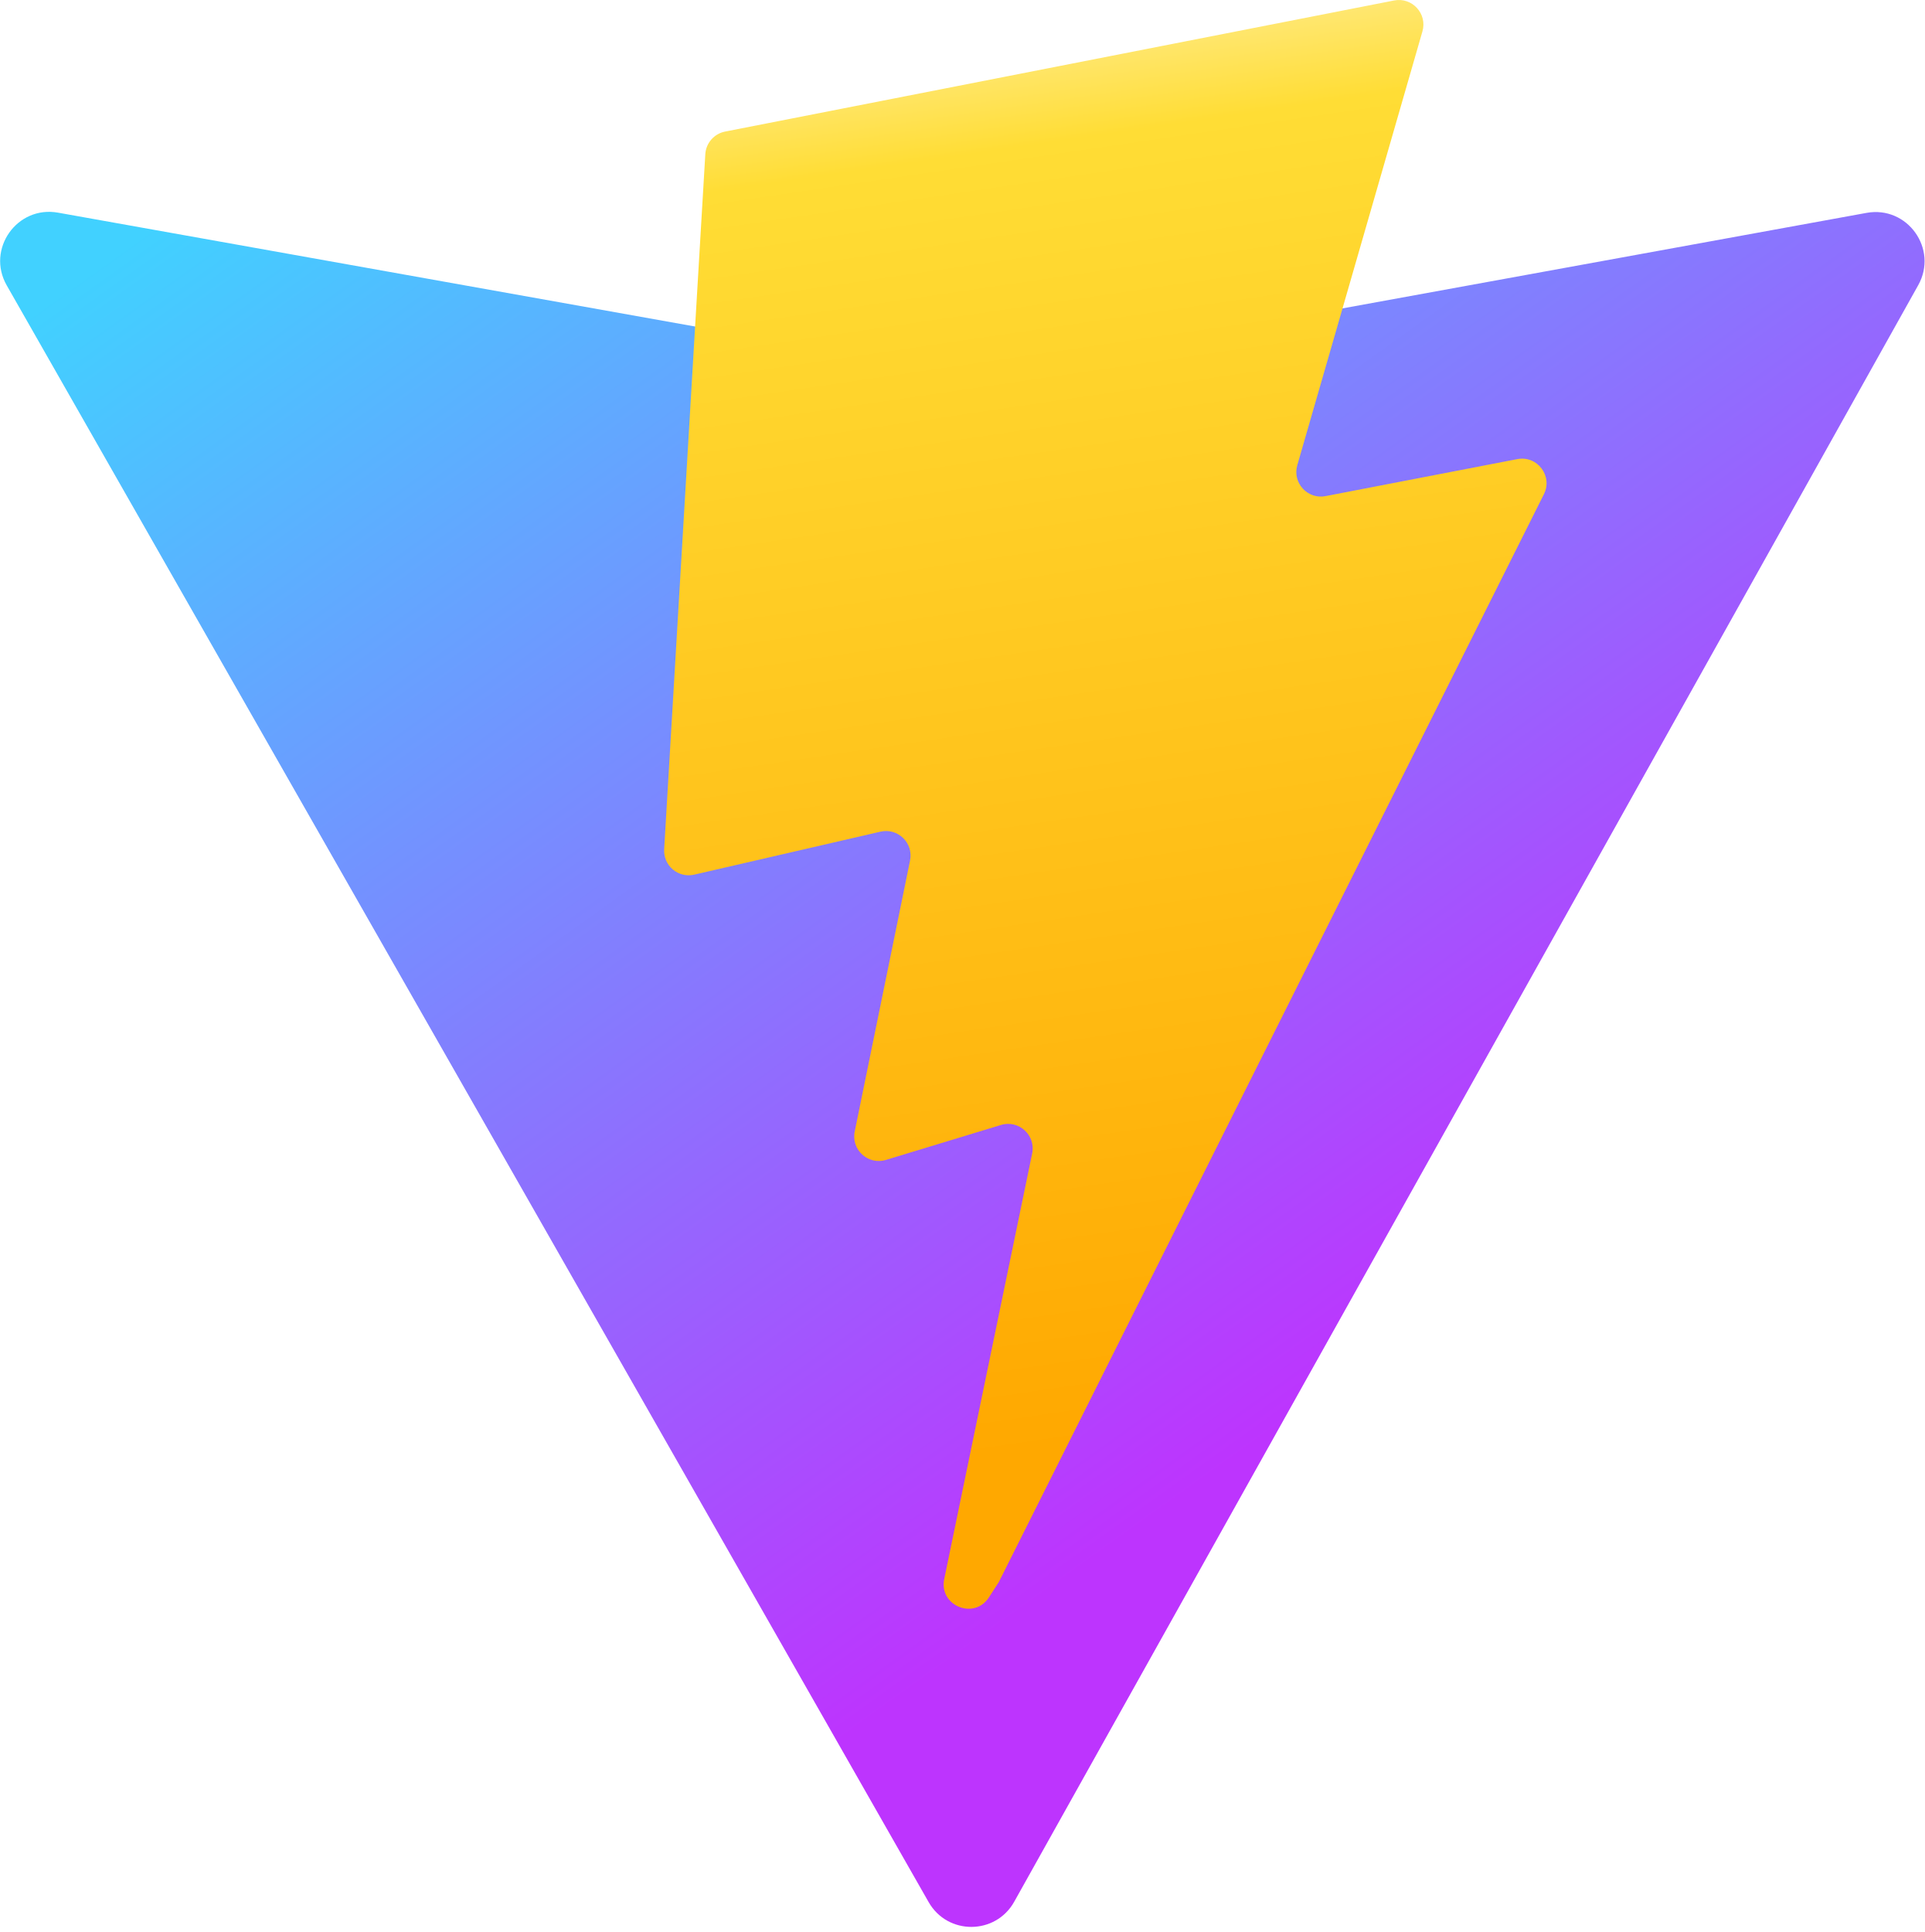
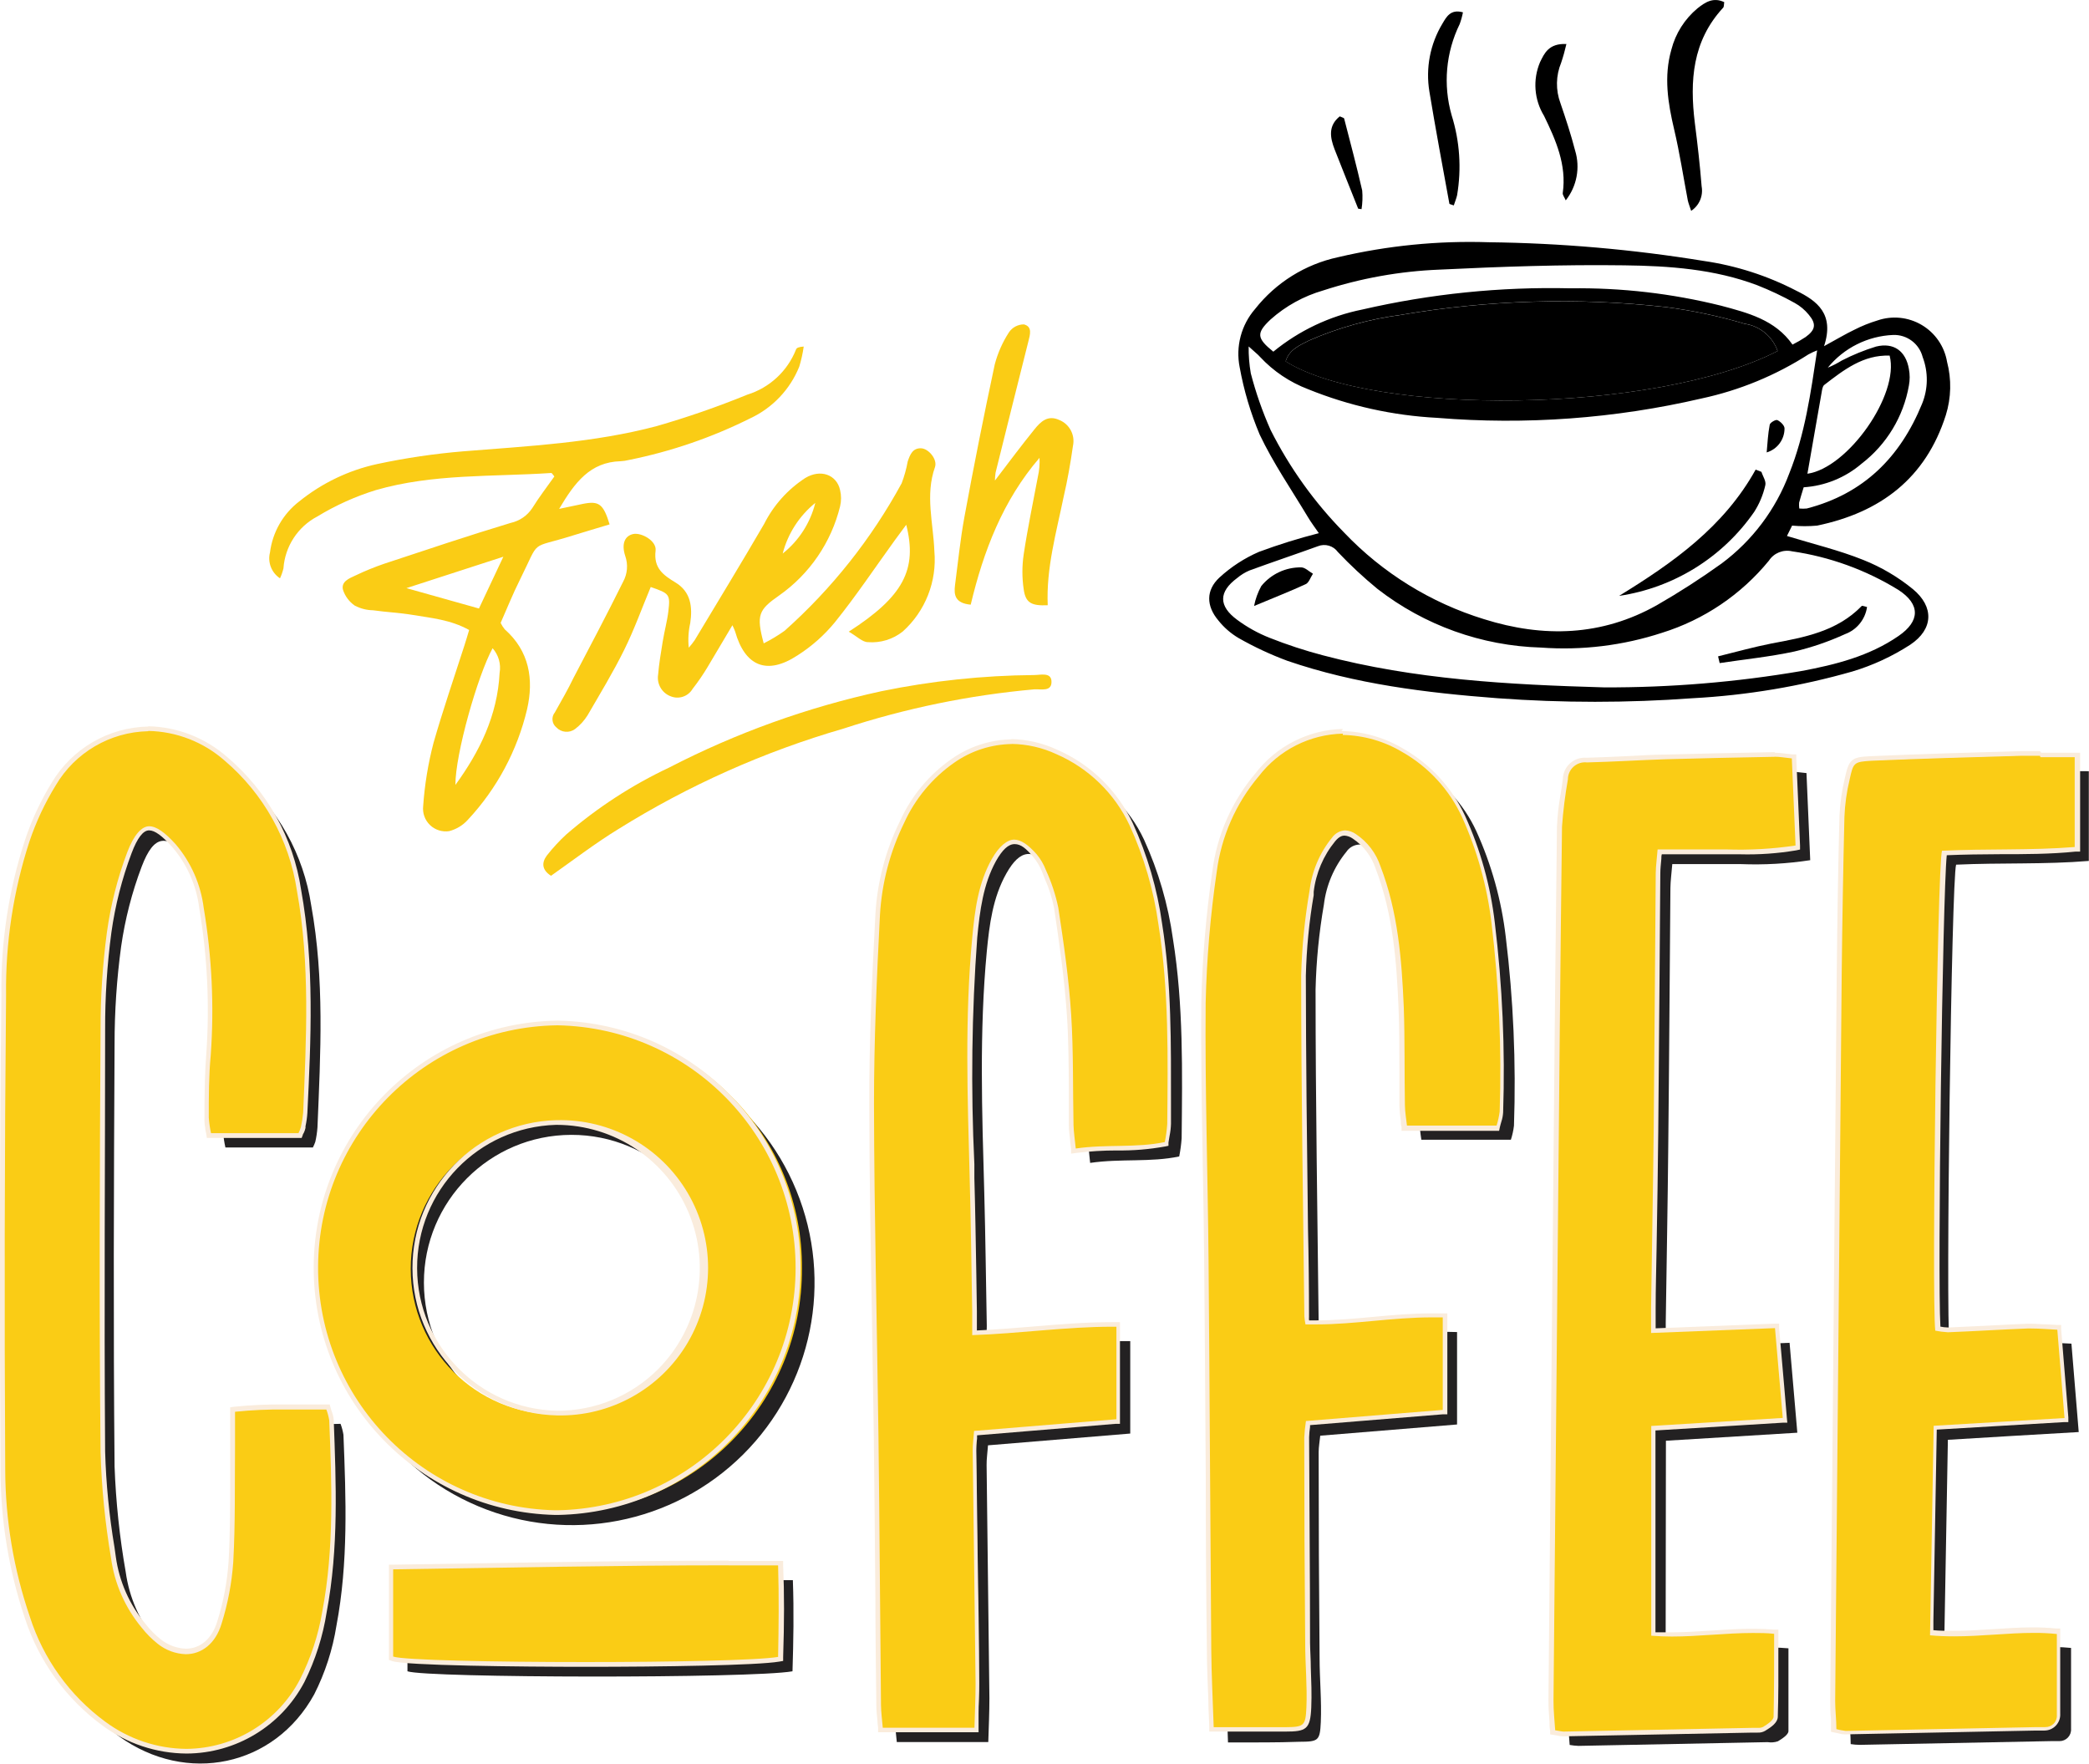
- <svg xmlns="http://www.w3.org/2000/svg" aria-hidden="true" role="img" class="iconify iconify--logos" width="31.88" height="32" preserveAspectRatio="xMidYMid meet" viewBox="0 0 256 257">
+ <svg xmlns="http://www.w3.org/2000/svg" id="OBJECTS" viewBox="0 0 223.53 188.67">
  <defs>
-     <linearGradient id="IconifyId1813088fe1fbc01fb466" x1="-.828%" x2="57.636%" y1="7.652%" y2="78.411%">
-       <stop offset="0%" stop-color="#41D1FF" />
-       <stop offset="100%" stop-color="#BD34FE" />
-     </linearGradient>
-     <linearGradient id="IconifyId1813088fe1fbc01fb467" x1="43.376%" x2="50.316%" y1="2.242%" y2="89.03%">
-       <stop offset="0%" stop-color="#FFEA83" />
-       <stop offset="8.333%" stop-color="#FFDD35" />
-       <stop offset="100%" stop-color="#FFA800" />
-     </linearGradient>
+     <style>.cls-1{fill:#232122;}.cls-1,.cls-2,.cls-4{fill-rule:evenodd;}.cls-2{fill:#facc15;}.cls-3{fill:#faecdc;}</style>
  </defs>
-   <path fill="url(#IconifyId1813088fe1fbc01fb466)" d="M255.153 37.938L134.897 252.976c-2.483 4.44-8.862 4.466-11.382.048L.875 37.958c-2.746-4.814 1.371-10.646 6.827-9.67l120.385 21.517a6.537 6.537 0 0 0 2.322-.004l117.867-21.483c5.438-.991 9.574 4.796 6.877 9.62Z" />
-   <path fill="url(#IconifyId1813088fe1fbc01fb467)" d="M185.432.063L96.44 17.501a3.268 3.268 0 0 0-2.634 3.014l-5.474 92.456a3.268 3.268 0 0 0 3.997 3.378l24.777-5.718c2.318-.535 4.413 1.507 3.936 3.838l-7.361 36.047c-.495 2.426 1.782 4.5 4.151 3.78l15.304-4.649c2.372-.72 4.652 1.36 4.15 3.788l-11.698 56.621c-.732 3.542 3.979 5.473 5.943 2.437l1.313-2.028l72.516-144.72c1.215-2.423-.88-5.186-3.54-4.672l-25.505 4.922c-2.396.462-4.435-1.77-3.759-4.114l16.646-57.705c.677-2.35-1.37-4.583-3.769-4.113Z" />
+   <path class="cls-1" d="M41.52,148.07H32.16a12,12,0,0,1-.25-1.66c0-2.23,0-4.46.21-6.68A65.91,65.91,0,0,0,31.37,124a12.87,12.87,0,0,0-3-6.81c-2.47-2.74-3.84-2.66-5.17.83A40.33,40.33,0,0,0,21,126.58,77.3,77.3,0,0,0,20.3,137c-.08,15.07-.14,30.14,0,45.21a82.55,82.55,0,0,0,1.19,11.27,14.78,14.78,0,0,0,3.28,7.45,10.43,10.43,0,0,0,1.72,1.73c2.78,2.07,5.82,1.17,6.82-2.17A28.64,28.64,0,0,0,34.52,194c.23-4.14.14-8.3.19-12.45,0-1.11,0-2.22,0-3.63,3.27-.39,6.49-.16,9.77-.28a6.23,6.23,0,0,1,.31,1.17c.27,6.83.53,13.67-.75,20.43a24.84,24.84,0,0,1-2.38,7.35c-4.26,7.75-13.68,9.69-20.88,4.49a22.56,22.56,0,0,1-8.06-11.21,49,49,0,0,1-2.58-15.76q-.17-25.38.09-50.77a51.08,51.08,0,0,1,2.5-16.45,28.71,28.71,0,0,1,2.81-6c4.25-6.63,12-7.69,18.07-2.63a22.65,22.65,0,0,1,7.73,13.9c1.43,7.89,1,15.82.67,23.76a10,10,0,0,1-.23,1.54A4.46,4.46,0,0,1,41.52,148.07Z" transform="translate(-8.04 -25.29)" />
+   <path class="cls-1" d="M139.44,211.73c-.09-3-.23-5.63-.25-8.28-.11-13.88-.17-27.76-.29-41.63-.09-9.2-.39-18.4-.31-27.59a114.44,114.44,0,0,1,1.17-13.95A19.86,19.86,0,0,1,144.27,110c4.15-4.92,9.81-5.9,15.38-2.71a15.46,15.46,0,0,1,6.36,6.93,38.11,38.11,0,0,1,3.15,11.31,130,130,0,0,1,.88,20.21,7.83,7.83,0,0,1-.33,1.5h-9.58a21.73,21.73,0,0,1-.23-2.19c-.05-3.49,0-7-.12-10.46-.21-5.12-.61-10.22-2.48-15.07a6.73,6.73,0,0,0-2.65-3.47,1.73,1.73,0,0,0-2.54.38,11,11,0,0,0-2.41,5.66,61.5,61.5,0,0,0-.89,9.07c0,12.16.21,24.33.34,36.5a8.34,8.34,0,0,0,.12.86c4.82.2,9.63-.88,14.68-.7v9.89l-14.64,1.2c-.06.63-.17,1.2-.17,1.77q0,11,.1,22c0,2.29.23,4.59.13,6.88-.09,2-.27,2.09-2.28,2.1C144.64,211.75,142.2,211.73,139.44,211.73Z" transform="translate(-8.04 -25.29)" />
+   <path class="cls-1" d="M113.6,169.69c5.25-.18,10.23-.95,15.38-.9v9.89l-15.22,1.26c-.06.83-.16,1.48-.15,2.12.09,8.32.21,16.62.3,24.94,0,1.53-.07,3.06-.12,4.69H104c-.07-.83-.19-1.62-.19-2.41-.1-9.57-.16-19.14-.28-28.72-.15-11.87-.45-23.74-.48-35.61,0-6.75.29-13.5.65-20.24a25.58,25.58,0,0,1,2.59-9.84,15.9,15.9,0,0,1,5.34-6.43,10.74,10.74,0,0,1,11-.91,15.46,15.46,0,0,1,7.82,7.59,38.36,38.36,0,0,1,3.1,10.64c1.13,7.07,1,14.2.93,21.33a15.89,15.89,0,0,1-.26,1.94c-3.08.65-6.2.21-9.53.69-.09-1-.21-1.75-.23-2.52-.09-3.94,0-7.88-.25-11.8s-.81-7.66-1.38-11.46a20.16,20.16,0,0,0-1.32-4,6.06,6.06,0,0,0-1-1.71c-1.91-2.24-3.32-2.08-4.78.51s-1.82,5.47-2.1,8.36c-.81,8.59-.51,17.19-.27,25.8.13,4.75.18,9.5.27,14.25C113.61,167.94,113.6,168.74,113.6,169.69Z" transform="translate(-8.04 -25.29)" />
+   <path class="cls-1" d="M186.27,201.86c4.41.36,8.75-.58,13.14-.2,0,3.11,0,6,0,8.86,0,.38-.68.82-1.13,1.09a2.28,2.28,0,0,1-1.09.09q-10.12.21-20.25.4A7.13,7.13,0,0,1,176,212c-.06-1-.19-2.1-.19-3.18q.22-25.15.48-50.31c.13-14.39.25-28.79.44-43.18a48.52,48.52,0,0,1,.62-5.06,1.83,1.83,0,0,1,2.05-1.82c2.82-.08,5.64-.26,8.45-.34q5.79-.16,11.58-.27c.57,0,1.15.1,1.91.17.13,3.11.26,6.11.4,9.32a39,39,0,0,1-7.4.42c-2.37,0-4.74,0-7.36,0-.08,1-.19,1.77-.2,2.55-.08,9.2-.13,18.4-.23,27.61-.06,6.3-.18,12.61-.27,18.92,0,.79,0,1.59,0,2.67l13.25-.53c.29,3.3.55,6.3.83,9.62l-14.06.86Z" transform="translate(-8.04 -25.29)" />
+   <path class="cls-1" d="M206.07,211.91c0-1-.13-2-.12-2.95q.35-39,.7-77.93.07-8.34.29-16.69a21.11,21.11,0,0,1,.55-4c.4-1.81.45-1.9,2.36-2,5.34-.23,10.68-.38,16-.53,1.83-.06,3.66,0,5.7,0v9.6c-4.67.39-9.47.18-14.2.4-.49,1.65-1.12,47.83-.71,51.36a9.06,9.06,0,0,0,1.41.17c2.82-.12,5.63-.3,8.45-.4,1,0,2,.07,3.19.12.27,3.21.51,6.21.78,9.46-4.75.27-9.23.54-14,.83-.14,7.48-.27,14.91-.4,22.41,4.72.45,9.13-.58,13.58-.14,0,3.06,0,5.86,0,8.66a1.23,1.23,0,0,1-1.24,1.31l-.89,0-20.47.4A6.78,6.78,0,0,1,206.07,211.91Z" transform="translate(-8.04 -25.29)" />
+   <path class="cls-1" d="M69.3,136.58a25.95,25.95,0,1,1-26,25.79A26,26,0,0,1,69.3,136.58ZM85,162.47A15.8,15.8,0,1,0,69.2,178.32,15.75,15.75,0,0,0,85,162.47Z" transform="translate(-8.04 -25.29)" />
+   <path class="cls-1" d="M92.84,204.12c-4.43.78-39.13.72-41.2,0v-9.34c13.76-.19,27.35-.51,41.24-.41C93,197.74,92.94,200.88,92.84,204.12Z" transform="translate(-8.04 -25.29)" />
+   <path class="cls-2" d="M28,212.67a15.11,15.11,0,0,1-8.85-2.95A22.85,22.85,0,0,1,11,198.38a49.28,49.28,0,0,1-2.6-15.83c-.1-16.33-.07-33.42.09-50.78A50.39,50.39,0,0,1,11,115.25a28.84,28.84,0,0,1,2.83-6.08,12.07,12.07,0,0,1,10.12-5.92,13,13,0,0,1,8.33,3.23,22.83,22.83,0,0,1,7.81,14c1.44,7.95,1.05,16,.67,23.82a9.13,9.13,0,0,1-.2,1.39l0,.18a2.15,2.15,0,0,1-.18.48l-.16.39H30.41l0-.21c0-.24-.08-.44-.12-.64a5.28,5.28,0,0,1-.13-1.07l0-1.31c0-1.77.05-3.59.19-5.38a66.15,66.15,0,0,0-.75-15.69,12.54,12.54,0,0,0-3-6.69c-1.14-1.26-2-1.85-2.65-1.85s-1.43.83-2.11,2.6a40.09,40.09,0,0,0-2.17,8.53,77.08,77.08,0,0,0-.67,10.4c-.08,13.63-.15,29.48,0,45.2a74.92,74.92,0,0,0,1,10.26l.15,1a14.51,14.51,0,0,0,3.22,7.32,10.32,10.32,0,0,0,1.68,1.69A4.87,4.87,0,0,0,27.92,202c1.67,0,3-1.16,3.59-3.1a27.47,27.47,0,0,0,1.22-6.47c.17-3,.17-6,.17-8.9,0-1.18,0-2.36,0-3.54,0-.75,0-1.49,0-2.33v-1.52l.22,0a47.08,47.08,0,0,1,5.42-.24h1.8c.86,0,1.71,0,2.57,0h.2l0,.19c0,.16.09.31.14.44a2.92,2.92,0,0,1,.18.78c.27,6.74.54,13.7-.75,20.49a25.64,25.64,0,0,1-2.41,7.43A14.06,14.06,0,0,1,28,212.67Z" transform="translate(-8.04 -25.29)" />
+   <path class="cls-3" d="M23.91,103.5a12.71,12.71,0,0,1,8.17,3.18,22.67,22.67,0,0,1,7.73,13.9c1.43,7.88,1,15.82.67,23.76a12,12,0,0,1-.24,1.54,3.87,3.87,0,0,1-.26.66H30.62a11.91,11.91,0,0,1-.24-1.67c0-2.22,0-4.46.21-6.68a66.35,66.35,0,0,0-.75-15.74,13,13,0,0,0-3-6.82c-1.15-1.27-2.06-1.93-2.84-1.93s-1.63.89-2.34,2.77a39.58,39.58,0,0,0-2.18,8.58,77.3,77.3,0,0,0-.68,10.43c-.09,15.06-.15,30.13,0,45.2A82.36,82.36,0,0,0,19.92,192a14.78,14.78,0,0,0,3.28,7.45,10.43,10.43,0,0,0,1.72,1.73,5.08,5.08,0,0,0,3,1.11c1.71,0,3.19-1.14,3.83-3.27A28.7,28.7,0,0,0,33,192.43c.23-4.14.15-8.3.19-12.45,0-1.11,0-2.21,0-3.63a46.49,46.49,0,0,1,5.39-.24h1.81c.86,0,1.71,0,2.57,0a6,6,0,0,1,.31,1.16c.27,6.83.54,13.68-.74,20.43A25.19,25.19,0,0,1,40.13,205,13.82,13.82,0,0,1,28,212.42a14.78,14.78,0,0,1-8.7-2.91,22.39,22.39,0,0,1-8.06-11.21A48.92,48.92,0,0,1,8.6,182.55q-.15-25.4.09-50.78a51.07,51.07,0,0,1,2.5-16.44,29.31,29.31,0,0,1,2.81-6,11.76,11.76,0,0,1,9.91-5.8m0-.5h0a12.3,12.3,0,0,0-10.33,6,29.55,29.55,0,0,0-2.86,6.13,51,51,0,0,0-2.53,16.61C8,149.13,8,166.22,8.1,182.55a49.73,49.73,0,0,0,2.61,15.91A23.08,23.08,0,0,0,19,209.92a15.29,15.29,0,0,0,9,3,14.3,14.3,0,0,0,12.61-7.65A25.7,25.7,0,0,0,43,197.76c1.29-6.81,1-13.79.75-20.54a3.25,3.25,0,0,0-.19-.85,3.62,3.62,0,0,1-.14-.43l-.1-.37h-.4c-.9,0-1.79,0-2.55,0H38.56a47.59,47.59,0,0,0-5.45.24l-.44.06v1.74c0,.84,0,1.58,0,2.33,0,1.17,0,2.35,0,3.53,0,2.92,0,5.94-.17,8.9a27.48,27.48,0,0,1-1.21,6.41c-.55,1.83-1.8,2.92-3.35,2.92a4.61,4.61,0,0,1-2.7-1,9.45,9.45,0,0,1-1.63-1.65,14.23,14.23,0,0,1-3.18-7.2l-.14-1a74.8,74.8,0,0,1-1-10.23c-.12-15.71,0-31.57,0-45.2a76.34,76.34,0,0,1,.67-10.36,39.63,39.63,0,0,1,2.16-8.48c.62-1.64,1.24-2.44,1.87-2.44s1.39.58,2.47,1.77a12.31,12.31,0,0,1,2.9,6.56,65.65,65.65,0,0,1,.75,15.63c-.14,1.8-.17,3.63-.19,5.4l0,1.3A5.13,5.13,0,0,0,30,146c0,.19.07.39.11.62l.06.43H40.32l.12-.32c0-.07.07-.15.1-.21a2.3,2.3,0,0,0,.19-.54l0-.18a9.47,9.47,0,0,0,.2-1.43c.38-7.81.77-15.9-.67-23.87a23.07,23.07,0,0,0-7.9-14.2A13.23,13.23,0,0,0,23.91,103Z" transform="translate(-8.04 -25.29)" />
+   <path class="cls-2" d="M137.67,210.44v-.24c0-1-.07-1.91-.1-2.82-.07-1.89-.14-3.68-.16-5.47q-.08-9.28-.12-18.58-.08-11.52-.17-23c0-3.38-.09-6.76-.15-10.14-.1-5.72-.21-11.64-.16-17.46a115.14,115.14,0,0,1,1.18-14,19.9,19.9,0,0,1,4.57-10.39,11.9,11.9,0,0,1,9.16-4.64,13.1,13.1,0,0,1,6.52,1.87,15.6,15.6,0,0,1,6.47,7A38.19,38.19,0,0,1,167.88,124a133.34,133.34,0,0,1,.88,20.25,3.93,3.93,0,0,1-.18,1c-.05.18-.11.37-.16.59l0,.2h-10l0-.22c0-.2,0-.4-.07-.61a13.54,13.54,0,0,1-.15-1.61c0-1.3,0-2.59,0-3.89,0-2.15,0-4.38-.09-6.57-.21-4.87-.56-10-2.47-15a6.49,6.49,0,0,0-2.55-3.35,2,2,0,0,0-1-.35,1.62,1.62,0,0,0-1.2.68,10.81,10.81,0,0,0-2.36,5.54l0,.38a59.62,59.62,0,0,0-.84,8.65c0,9,.12,18.16.23,27q.06,4.74.11,9.48a2.9,2.9,0,0,0,.06.43c0,.05,0,.12,0,.19l1,0c2,0,4-.19,6-.37s4.14-.38,6.27-.38l1.19,0h.24v10.37L148,177.62c0,.14,0,.28-.05.41a9.1,9.1,0,0,0-.1,1.13c0,7.35.05,14.69.1,22,0,.88,0,1.76.08,2.64.06,1.39.11,2.84.05,4.25-.1,2.18-.41,2.33-2.53,2.35h-7.88Z" transform="translate(-8.04 -25.29)" />
+   <path class="cls-3" d="M151.71,103.93a12.88,12.88,0,0,1,6.4,1.84,15.45,15.45,0,0,1,6.37,6.94,38.65,38.65,0,0,1,3.15,11.3,132.6,132.6,0,0,1,.88,20.22,9.1,9.1,0,0,1-.33,1.5h-9.59c-.07-.65-.21-1.42-.22-2.2-.06-3.48,0-7-.12-10.46-.22-5.11-.62-10.22-2.49-15.07a6.67,6.67,0,0,0-2.65-3.47,2.16,2.16,0,0,0-1.14-.39,1.83,1.83,0,0,0-1.39.77,11,11,0,0,0-2.41,5.67,62.91,62.91,0,0,0-.9,9.06c0,12.17.21,24.34.34,36.5a7.66,7.66,0,0,0,.12.86c.42,0,.83,0,1.25,0,4,0,8.07-.75,12.26-.75l1.18,0v9.9l-14.64,1.19a17.13,17.13,0,0,0-.18,1.77q0,11,.1,22c0,2.3.23,4.6.13,6.88-.09,2-.27,2.09-2.28,2.11h-7.64c-.1-3-.24-5.63-.26-8.28-.11-13.87-.17-27.75-.29-41.63-.08-9.19-.39-18.39-.31-27.59a114.79,114.79,0,0,1,1.18-14,19.77,19.77,0,0,1,4.51-10.26,11.66,11.66,0,0,1,9-4.55m0-.5a12.13,12.13,0,0,0-9.35,4.73,20.2,20.2,0,0,0-4.63,10.52,117.53,117.53,0,0,0-1.18,14c-.05,5.83.06,11.75.16,17.48.06,3.32.12,6.75.15,10.12q.1,11.49.17,23,0,9.33.12,18.65c0,1.8.09,3.59.16,5.49,0,.91.07,1.84.1,2.81v.48h8.13c2.23,0,2.68-.23,2.78-2.58.06-1.43,0-2.88-.05-4.28,0-.87-.07-1.76-.08-2.63,0-7.45-.08-15-.1-22a8.81,8.81,0,0,1,.1-1.1l0-.2,5.75-.47,8.48-.69.46,0V165.82l-.48,0-1.2,0c-2.14,0-4.25.19-6.3.38s-4,.37-6,.37l-.82,0a2.38,2.38,0,0,1,0-.37q0-4.72-.11-9.45c-.11-8.87-.22-18-.23-27.05a59.48,59.48,0,0,1,.84-8.63l0-.36a10.47,10.47,0,0,1,2.3-5.41c.45-.54.79-.6,1-.6a1.73,1.73,0,0,1,.88.32,6.19,6.19,0,0,1,2.45,3.22c1.89,4.91,2.24,10.06,2.45,14.91.09,2.19.09,4.41.09,6.57,0,1.29,0,2.59,0,3.88a13.67,13.67,0,0,0,.15,1.64c0,.21,0,.41.08.6l0,.45h10.44l.08-.39c.05-.22.11-.41.16-.59a3.81,3.81,0,0,0,.19-1,132.67,132.67,0,0,0-.89-20.29,38.37,38.37,0,0,0-3.19-11.45,16.06,16.06,0,0,0-6.57-7.15,13.31,13.31,0,0,0-6.65-1.91Z" transform="translate(-8.04 -25.29)" />
+   <path class="cls-2" d="M102.22,210.41l0-.23c0-.27,0-.54-.07-.8-.06-.56-.11-1.09-.12-1.63q-.06-5.72-.1-11.44-.07-8.64-.17-17.28-.09-6.41-.2-12.82c-.13-7.47-.27-15.2-.28-22.8,0-6.43.25-12.74.64-20.25a26,26,0,0,1,2.62-9.94A16,16,0,0,1,110,106.7a11.18,11.18,0,0,1,6.32-2.06,12.07,12.07,0,0,1,4.92,1.12,15.83,15.83,0,0,1,7.94,7.72,38,38,0,0,1,3.12,10.7c1,6.39,1,12.93.95,19.24v2.13a7.31,7.31,0,0,1-.15,1.25c0,.22-.08.46-.11.73l0,.17-.17,0a26.56,26.56,0,0,1-5.14.42,35.25,35.25,0,0,0-4.41.27l-.26,0,0-.26c0-.33-.07-.63-.1-.91-.07-.6-.12-1.11-.14-1.63,0-1.32,0-2.64,0-3.95,0-2.58,0-5.24-.21-7.84-.26-3.88-.82-7.78-1.37-11.44a14.89,14.89,0,0,0-1-3.2l-.29-.75a6.17,6.17,0,0,0-1-1.64c-.85-1-1.57-1.47-2.21-1.47s-1.43.64-2.17,1.94c-1.42,2.53-1.79,5.35-2.06,8.26a199.23,199.23,0,0,0-.32,24.29l0,1.48c.09,3.42.15,6.84.21,10.25l.06,4c0,.54,0,1.07,0,1.65v.65c2.14-.09,4.26-.26,6.31-.43,2.74-.23,5.57-.47,8.4-.47h.68v10.37l-15.25,1.26c0,.2,0,.39,0,.57,0,.48-.08.9-.08,1.31.05,3.72.09,7.43.14,11.14q.09,6.9.17,13.8c0,1,0,2.07-.07,3.16,0,.51,0,1,0,1.54v.25Z" transform="translate(-8.04 -25.29)" />
+   <path class="cls-3" d="M116.27,104.89a11.75,11.75,0,0,1,4.82,1.1,15.44,15.44,0,0,1,7.81,7.59,38.12,38.12,0,0,1,3.1,10.64c1.13,7.08,1,14.21.94,21.33a15.4,15.4,0,0,1-.26,1.94c-3.09.65-6.21.21-9.53.69-.1-1-.22-1.74-.24-2.52-.08-3.93,0-7.88-.25-11.79s-.8-7.66-1.38-11.47a18.94,18.94,0,0,0-1.32-4,6,6,0,0,0-1-1.71c-.89-1-1.67-1.56-2.4-1.56s-1.61.69-2.39,2.07c-1.46,2.59-1.82,5.48-2.09,8.36-.82,8.59-.51,17.2-.28,25.8.13,4.75.19,9.5.27,14.25,0,.8,0,1.6,0,2.54,5.11-.17,10-.9,15-.9h.43v9.9l-15.23,1.25c-.06.84-.16,1.48-.15,2.13.1,8.31.22,16.62.31,24.93,0,1.53-.08,3.06-.12,4.7h-9.81c-.07-.84-.18-1.62-.19-2.41-.1-9.58-.15-19.15-.27-28.72-.15-11.88-.46-23.75-.48-35.62,0-6.75.29-13.5.64-20.23a25.76,25.76,0,0,1,2.59-9.85,15.85,15.85,0,0,1,5.35-6.43,11,11,0,0,1,6.18-2m0-.5a11.49,11.49,0,0,0-6.46,2.1,16.23,16.23,0,0,0-5.51,6.63,25.87,25.87,0,0,0-2.64,10c-.4,7.51-.67,13.83-.65,20.26,0,7.6.15,15.33.28,22.8q.1,6.4.2,12.82c.07,5.76.12,11.61.17,17.27,0,3.82.06,7.63.1,11.45,0,.56.06,1.09.12,1.66,0,.26.05.52.07.79l0,.46h10.75l0-.49c0-.52,0-1,0-1.54,0-1.09.08-2.12.07-3.17,0-4.65-.11-9.28-.17-13.92q-.08-5.52-.14-11c0-.4,0-.81.08-1.28l0-.37,11-.91,3.83-.32.46,0V166.76H127c-2.84,0-5.68.24-8.43.47-2,.16-4,.33-6,.42v-.38c0-.58,0-1.12,0-1.66l-.06-4c-.06-3.37-.11-6.86-.21-10.28l0-1.48a200.7,200.7,0,0,1,.31-24.26c.28-2.89.64-5.68,2-8.16.69-1.22,1.32-1.82,2-1.82s1.23.47,2,1.39a5.71,5.71,0,0,1,.93,1.56c.09.25.19.5.29.75a14.31,14.31,0,0,1,1,3.14c.55,3.66,1.11,7.56,1.37,11.43.18,2.59.19,5.25.21,7.82,0,1.32,0,2.64,0,3.95,0,.54.08,1.08.14,1.66,0,.28.07.58.1.9l0,.52.52-.07a34.66,34.66,0,0,1,4.38-.27,26.77,26.77,0,0,0,5.18-.43l.34-.07,0-.35q.06-.39.12-.72a7.41,7.41,0,0,0,.15-1.29v-2.12c0-6.33.07-12.88-.95-19.28a38.48,38.48,0,0,0-3.15-10.78,16,16,0,0,0-8.06-7.83,12.24,12.24,0,0,0-5-1.15Z" transform="translate(-8.04 -25.29)" />
+   <path class="cls-2" d="M175.34,210.82a2.81,2.81,0,0,1-.5-.07l-.45-.08-.19,0,0-.2c0-.32,0-.66-.07-1-.06-.72-.12-1.46-.11-2.2q.18-20.87.39-41.74l.17-18.39q.16-16.69.35-33.37a24.26,24.26,0,0,1,.37-3.32c.09-.59.19-1.18.26-1.77a2.07,2.07,0,0,1,2.29-2c1.51,0,3-.11,4.51-.18,1.32-.06,2.63-.12,3.94-.16,3.86-.11,7.72-.19,11.58-.27h0a9.72,9.72,0,0,1,1.23.1l.69.08.22,0,.42,9.75-.21,0a30.74,30.74,0,0,1-6,.42h-1.47l-2.76,0h-4.38c0,.24,0,.48-.06.7-.06.58-.11,1.09-.12,1.6l-.09,11.75q-.06,7.94-.13,15.85c0,4.17-.11,8.34-.18,12.51,0,2.14-.07,4.28-.1,6.41,0,.54,0,1.07,0,1.68v.73l13.23-.52.88,10.11-14.09.86v22c.61,0,1.25.07,2,.07,1.44,0,2.91-.1,4.33-.19s2.89-.19,4.35-.19c.82,0,1.57,0,2.29.09l.23,0v2.44c0,2.3,0,4.48-.06,6.66,0,.49-.64.93-1.24,1.3a1.27,1.27,0,0,1-.66.14h-.52l-20.29.4Z" transform="translate(-8.04 -25.29)" />
+   <path class="cls-3" d="M197.94,106.26c.55,0,1.11.11,1.83.18.13,3.1.26,6.11.4,9.32a40.7,40.7,0,0,1-7.4.42l-2.75,0h-4.61c-.08,1-.19,1.77-.2,2.54-.08,9.21-.13,18.41-.22,27.61-.07,6.31-.19,12.61-.28,18.92,0,.8,0,1.6,0,2.67l13.26-.52c.28,3.3.54,6.29.83,9.61l-14.07.86v22.44c.73.06,1.47.09,2.2.09,2.9,0,5.78-.38,8.68-.38.75,0,1.51,0,2.27.09,0,3.12,0,6-.06,8.86,0,.39-.67.82-1.12,1.1a1.12,1.12,0,0,1-.53.1h-.57l-20.24.4h0c-.21,0-.43-.07-.91-.14-.06-1-.19-2.11-.18-3.18q.23-25.16.47-50.31c.14-14.4.26-28.8.44-43.19a48.55,48.55,0,0,1,.63-5.06,1.83,1.83,0,0,1,2.05-1.82c2.82-.07,5.63-.25,8.45-.34,3.85-.11,7.71-.19,11.57-.26h.08m0-.5h-.09c-4.67.08-8.24.17-11.58.26-1.32,0-2.64.1-4,.16-1.47.07-3,.14-4.48.18a2.34,2.34,0,0,0-2.54,2.27c-.07.58-.16,1.17-.26,1.74a25,25,0,0,0-.37,3.36c-.14,11.15-.25,22.48-.35,33.44l-.09,9.75-.08,8.08q-.19,21.12-.39,42.23c0,.76.05,1.51.11,2.23,0,.33,0,.66.07,1l0,.4.4.06.44.08a2.76,2.76,0,0,0,.54.07l20.27-.4h.56a1.45,1.45,0,0,0,.78-.18c.7-.42,1.35-.89,1.37-1.5.07-2.19.07-4.37.06-6.67v-2.67l-.46,0c-.73-.06-1.48-.09-2.31-.09-1.46,0-2.94.1-4.37.19s-2.88.19-4.31.19c-.6,0-1.16,0-1.7,0V178.35l9.06-.55,4.54-.28.51,0-.05-.51-.29-3.44-.54-6.18,0-.47-.47,0-12.74.5v-.47c0-.61,0-1.14,0-1.67,0-2.15.07-4.29.1-6.43.07-4.1.14-8.33.18-12.49q.07-7.93.13-15.85l.09-11.76c0-.5.06-1,.11-1.57,0-.16,0-.32.05-.48H190l2.76,0h1.47a31.24,31.24,0,0,0,6-.42l.42-.09,0-.42-.19-4.49-.21-4.84,0-.43-.43,0-.69-.08a9.88,9.88,0,0,0-1.19-.1Z" transform="translate(-8.04 -25.29)" />
+   <path class="cls-2" d="M205.48,210.82a2.46,2.46,0,0,1-.52-.09l-.47-.11-.19,0v-.19c0-.34,0-.67,0-1,0-.68-.08-1.33-.08-2q.34-39,.7-77.92c.06-6,.15-11.41.29-16.7a22,22,0,0,1,.56-4c.43-2,.6-2.09,2.6-2.18,5.52-.24,11.1-.39,16-.53.68,0,1.36,0,2,0l3.91,0v10.09h-.23c-2.71.23-5.49.25-8.19.28-1.91,0-3.89,0-5.83.12-.48,3.39-1.06,46.2-.68,50.89l.24,0a4.7,4.7,0,0,0,.84.1c1.39-.05,2.69-.12,4-.18,1.51-.08,3-.16,4.54-.22h.42c.55,0,1.11,0,1.7.07l1.09.06h.22l.81,9.92-14.05.84-.39,21.95c.74.06,1.51.09,2.35.09,1.46,0,2.91-.09,4.32-.18s2.8-.19,4.19-.19a24.16,24.16,0,0,1,2.49.12l.22,0v2.68c0,2.14,0,4.18,0,6.21a1.47,1.47,0,0,1-1.47,1.55h-.12c-.26,0-.52,0-.78,0l-20.47.41Z" transform="translate(-8.04 -25.29)" />
+   <path class="cls-3" d="M226.38,106.31l3.66,0v9.61c-4.68.38-9.48.17-14.2.4-.5,1.64-1.12,47.82-.72,51.35a9.33,9.33,0,0,0,1.32.17h.1c2.81-.11,5.63-.29,8.45-.4h.41c.88,0,1.77.08,2.78.13.26,3.21.51,6.2.77,9.45l-14,.83c-.13,7.49-.26,14.91-.39,22.42.87.08,1.74.11,2.6.11,2.91,0,5.72-.37,8.51-.37a22.51,22.51,0,0,1,2.46.12c0,3,0,5.86,0,8.66a1.21,1.21,0,0,1-1.24,1.3c-.29,0-.59,0-.88,0l-20.47.41h0a7.88,7.88,0,0,1-1-.19c0-1-.13-2-.13-3q.34-39,.7-77.92.09-8.35.29-16.7a20.44,20.44,0,0,1,.56-4c.39-1.8.44-1.89,2.36-2,5.33-.23,10.67-.38,16-.53.68,0,1.36,0,2,0m0-.5c-.69,0-1.38,0-2.06,0-4.93.14-10.53.3-16,.54-2.11.09-2.37.31-2.82,2.37a21.46,21.46,0,0,0-.57,4c-.14,5.28-.23,10.75-.29,16.7q-.36,39-.7,77.93c0,.66,0,1.31.08,2,0,.32,0,.64,0,1l0,.39.38.08.46.1a2.28,2.28,0,0,0,.59.1l20.49-.41c.27,0,.54,0,.81,0h.1a1.7,1.7,0,0,0,1.7-1.8c0-2,0-4.05,0-6.18v-2.94l-.45,0a24.42,24.42,0,0,0-2.51-.12c-1.4,0-2.83.1-4.21.19s-2.85.18-4.3.18c-.74,0-1.43,0-2.1-.07l0-1,.36-20.46,13.57-.8.51,0,0-.51-.48-5.88-.29-3.57,0-.44-.44,0-1.08-.06c-.6,0-1.16-.07-1.72-.07H225c-1.52.06-3,.14-4.56.22l-3.89.18h-.08a4.46,4.46,0,0,1-.8-.09h0c-.32-5.36.23-46,.68-50.44,1.86-.08,3.76-.1,5.6-.11,2.7,0,5.5,0,8.21-.28l.46,0V105.83h-4.16Z" transform="translate(-8.04 -25.29)" />
+   <path class="cls-2" d="M67.44,187.18a26.2,26.2,0,0,1,.17-52.39h.16a26.18,26.18,0,0,1,18.57,7.85,25.73,25.73,0,0,1,7.51,18.41A26,26,0,0,1,67.7,187.18Zm.11-41.74a15.6,15.6,0,1,0,.08,0v-.25Z" transform="translate(-8.04 -25.29)" />
+   <path class="cls-3" d="M67.61,135h.15a25.95,25.95,0,0,1-.06,51.89h-.26A25.95,25.95,0,0,1,67.61,135m0,41.74a15.8,15.8,0,1,0,0-31.59h-.09a15.8,15.8,0,0,0,.12,31.59m0-42.24h0a26.45,26.45,0,0,0-.18,52.89h.27a26.45,26.45,0,0,0,.07-52.89Zm0,41.74a15.3,15.3,0,0,1-.11-30.59h.08a15.33,15.33,0,0,1,10.86,26.13,15.16,15.16,0,0,1-10.83,4.46Z" transform="translate(-8.04 -25.29)" />
+   <path class="cls-2" d="M70.71,203.39c-9.47,0-19.53-.19-20.69-.6l-.16-.06V193h.24l9-.14c8.79-.15,17.88-.29,26.91-.29h5.54v.25c.09,3.07.08,6.09,0,9.79v.21l-.2,0C89,203.24,78.76,203.39,70.71,203.39Z" transform="translate(-8.04 -25.29)" />
+   <path class="cls-3" d="M86,192.79h5.3c.1,3.4.06,6.55,0,9.79-2.14.37-11.39.55-20.59.55-9.8,0-19.54-.2-20.6-.59v-9.33c12-.17,23.88-.43,35.93-.43m0-.5c-9,0-18.1.14-26.89.29l-9,.14h-.49V202.9l.33.12c1.35.49,13.69.62,20.77.62,8.06,0,18.31-.15,20.68-.56l.4-.07v-.41c.12-3.71.13-6.74,0-9.81v-.48H86Z" transform="translate(-8.04 -25.29)" />
+   <path class="cls-2" d="M38,87.17a2.56,2.56,0,0,1-1.07-2.77,8.18,8.18,0,0,1,3.13-5.46,20.06,20.06,0,0,1,8.35-4,73.18,73.18,0,0,1,9.22-1.36c6.94-.56,13.92-.9,20.69-2.7A95.59,95.59,0,0,0,88,67.52a8.22,8.22,0,0,0,5.22-4.84c.06-.17.29-.27.82-.31a13.83,13.83,0,0,1-.48,2.16,10.39,10.39,0,0,1-5.24,5.52,51.94,51.94,0,0,1-13,4.46,4.36,4.36,0,0,1-.87.13c-3.27.09-4.91,2.28-6.58,5.1l2.57-.54c1.68-.33,2.16,0,2.83,2.2-1.31.4-2.63.78-3.94,1.19-4.75,1.5-3.41.23-5.67,4.76-.76,1.52-1.39,3.1-2.05,4.59a3.46,3.46,0,0,0,.44.69c2.64,2.33,3.12,5.36,2.39,8.55A26.2,26.2,0,0,1,58.11,113a4.07,4.07,0,0,1-2,1.22,2.43,2.43,0,0,1-2.79-2.67,36.89,36.89,0,0,1,1.11-6.78c1-3.49,2.18-6.92,3.29-10.37.18-.55.34-1.1.52-1.7-2-1.11-4.06-1.28-6.08-1.62-1.39-.23-2.8-.29-4.2-.49A4.37,4.37,0,0,1,46,90.09a3.29,3.29,0,0,1-1.26-1.69c-.22-.88.66-1.22,1.33-1.53a28.42,28.42,0,0,1,3.08-1.26c4.5-1.49,9-3,13.54-4.37A3.71,3.71,0,0,0,65,79.65c.73-1.18,1.59-2.29,2.36-3.38-.17-.19-.26-.38-.34-.37-6.28.42-12.64.06-18.76,1.83A28,28,0,0,0,42,80.55a6.82,6.82,0,0,0-3.63,5.56A5.62,5.62,0,0,1,38,87.17Zm18.76,22.12c2.61-3.58,4.51-7.45,4.74-12a3.16,3.16,0,0,0-.75-2.64C59.15,97.58,56.75,106,56.77,109.29ZM61.9,84.86,51.53,88.22l7.76,2.18C60.08,88.71,60.89,87,61.9,84.86Z" transform="translate(-8.04 -25.29)" />
+   <path class="cls-2" d="M98.86,92.88c5.85-3.77,7.36-6.65,6.15-11.44l-1.21,1.64c-2.13,2.94-4.17,6-6.43,8.8a16.88,16.88,0,0,1-4,3.54c-3.26,2.14-5.61,1.17-6.67-2.56a6.41,6.41,0,0,0-.29-.67c-.94,1.59-1.78,3-2.66,4.48A22.8,22.8,0,0,1,82.15,99a1.89,1.89,0,0,1-2.33.8,2.12,2.12,0,0,1-1.36-2.32c.1-1.19.3-2.36.49-3.53s.48-2.18.61-3.28c.21-1.79.11-1.88-1.89-2.57-.94,2.25-1.76,4.55-2.84,6.73-1.18,2.39-2.57,4.67-3.92,7a5.52,5.52,0,0,1-1.34,1.47,1.52,1.52,0,0,1-2-.18,1.14,1.14,0,0,1-.16-1.6c.69-1.23,1.4-2.45,2-3.7C71.2,94.41,73,91,74.71,87.55a3.4,3.4,0,0,0,.23-2.78c-.44-1.35,0-2.16.86-2.34s2.52.72,2.39,1.78c-.23,1.88.83,2.62,2.15,3.42,1.63,1,1.81,2.61,1.56,4.32a8.16,8.16,0,0,0-.16,2.64,7.12,7.12,0,0,0,.64-.81c2.48-4.13,5-8.26,7.42-12.42a12.66,12.66,0,0,1,4.4-4.92c1.65-1,3.37-.35,3.73,1.28a3.74,3.74,0,0,1,0,1.76A16.46,16.46,0,0,1,91.42,89c-2.21,1.54-2.48,2.09-1.66,5.13A16.73,16.73,0,0,0,92,92.78,58.76,58.76,0,0,0,104.52,77a13.19,13.19,0,0,0,.65-2.34c.24-.69.51-1.46,1.47-1.4.77.06,1.72,1.17,1.45,2-1.07,3-.18,6-.07,9a10.33,10.33,0,0,1-3.38,8.6A5.31,5.31,0,0,1,100.91,94C100.32,94,99.74,93.38,98.86,92.88ZM95.28,79.1a10.3,10.3,0,0,0-3.49,5.42A10,10,0,0,0,95.28,79.1Z" transform="translate(-8.04 -25.29)" />
+   <path class="cls-2" d="M114.5,76.71c1.52-2,2.84-3.76,4.23-5.48.66-.82,1.42-1.57,2.66-1A2.43,2.43,0,0,1,122.85,73c-.26,1.83-.58,3.66-1,5.47-.79,3.83-1.87,7.62-1.7,11.58-1.74.08-2.37-.25-2.57-1.7a12.74,12.74,0,0,1,0-3.75c.42-2.79,1-5.55,1.52-8.32a7.21,7.21,0,0,0,.17-2c-3.92,4.55-6,10-7.36,15.71-1.64-.15-1.82-1-1.68-2.08.32-2.42.56-4.87,1-7.27,1-5.46,2.09-10.92,3.25-16.35a11.86,11.86,0,0,1,1.52-3.44A1.93,1.93,0,0,1,117.6,60c.94.24.66,1.1.47,1.86-1.18,4.66-2.34,9.34-3.5,14A6.56,6.56,0,0,0,114.5,76.71Z" transform="translate(-8.04 -25.29)" />
+   <path class="cls-2" d="M67,119c-1-.64-1-1.41-.46-2.15a18.92,18.92,0,0,1,2.1-2.28,48.36,48.36,0,0,1,11-7.15,92,92,0,0,1,22.71-8.17,84.65,84.65,0,0,1,16.34-1.73c.68,0,1.79-.32,1.86.63.08,1.21-1.13.85-1.84.9a91.75,91.75,0,0,0-20.41,4.2A96.05,96.05,0,0,0,74.21,114C71.78,115.49,69.49,117.24,67,119Z" transform="translate(-8.04 -25.29)" />
+   <path class="cls-4" d="M203.22,62.33c1.43-.78,2.31-1.31,3.23-1.75a15,15,0,0,1,2.48-1A5.68,5.68,0,0,1,216.38,64a10.36,10.36,0,0,1-.13,5.71c-2.16,6.77-7,10.41-13.77,11.82a14.69,14.69,0,0,1-2.68,0l-.55,1.11c2.81.86,5.57,1.52,8.16,2.56a20.19,20.19,0,0,1,5.32,3.13c2.28,1.89,2.2,4.28-.28,5.94a24.13,24.13,0,0,1-6.2,2.87A77.2,77.2,0,0,1,189.16,100a142.8,142.8,0,0,1-20.89,0c-7.63-.58-15.21-1.51-22.47-4a35.47,35.47,0,0,1-5.23-2.44,7.9,7.9,0,0,1-2.16-1.88c-1.3-1.54-1.35-3.23.11-4.59a15.18,15.18,0,0,1,4.23-2.75,63.79,63.79,0,0,1,6.41-2c-.41-.6-.83-1.15-1.18-1.74-1.75-2.92-3.7-5.75-5.15-8.81a34.2,34.2,0,0,1-2.14-7.2,7.33,7.33,0,0,1,1.65-6.24,15.44,15.44,0,0,1,8.88-5.54,61.57,61.57,0,0,1,16.12-1.6,154.56,154.56,0,0,1,23,2,31.18,31.18,0,0,1,9.9,3.18C202.49,57.49,204.35,58.89,203.22,62.33Zm-.74.45a7.27,7.27,0,0,0-.93.43,34.61,34.61,0,0,1-11.45,4.72A91.83,91.83,0,0,1,161.82,70,42.61,42.61,0,0,1,148,66.93a13.63,13.63,0,0,1-5.12-3.44c-.25-.29-.57-.52-1.23-1.13a15.6,15.6,0,0,0,.23,2.88A39.11,39.11,0,0,0,144,71.3a43.65,43.65,0,0,0,7.89,11,34.76,34.76,0,0,0,14.94,9.24c6.36,2,12.6,1.83,18.51-1.5a81.17,81.17,0,0,0,6.91-4.45,21.28,21.28,0,0,0,7.25-9.65C201.18,71.74,201.79,67.36,202.48,62.78Zm-22.8,36.06a122.52,122.52,0,0,0,21.12-1.75c3.64-.68,7.26-1.59,10.39-3.75,2.31-1.59,2.35-3.38,0-4.92a29.94,29.94,0,0,0-11.4-4.14,2.33,2.33,0,0,0-2.47,1A24,24,0,0,1,185.88,93a33.73,33.73,0,0,1-12.95,1.58,29.93,29.93,0,0,1-17.5-6.28,46.31,46.31,0,0,1-4.23-3.94,1.81,1.81,0,0,0-2.15-.62c-2.43.88-4.88,1.7-7.31,2.59a5.16,5.16,0,0,0-1.32.81c-2,1.48-2,3,0,4.47a15.2,15.2,0,0,0,3.48,1.93,50,50,0,0,0,5.7,1.87C159.4,98,169.46,98.55,179.68,98.84Zm18.57-36a4.4,4.4,0,0,0-3.52-2.91,53.62,53.62,0,0,0-8.45-1.79,101.66,101.66,0,0,0-28.35.84,36.63,36.63,0,0,0-9.8,2.73c-1,.5-2.17,1-2.52,2.24C154.86,69.81,185.1,69.62,198.25,62.85Zm1.6-.68a13.67,13.67,0,0,0,1.4-.81c1.05-.76,1.17-1.39.34-2.38a5.16,5.16,0,0,0-1.52-1.27,33.3,33.3,0,0,0-4-1.89c-4.58-1.73-9.42-2.07-14.23-2.13-6.59-.09-13.19.14-19.77.46a46.11,46.11,0,0,0-12.45,2.23A14.51,14.51,0,0,0,144,59.47c-1.55,1.46-1.5,2,.29,3.45a21.8,21.8,0,0,1,9.52-4.51,89.82,89.82,0,0,1,22.28-2.27A63.16,63.16,0,0,1,192.2,58C195.05,58.76,198,59.51,199.85,62.17Zm10.39,1.18c-2.82-.1-4.9,1.52-7,3.14-.19.15-.23.53-.28.81-.52,2.89-1,5.78-1.52,8.69C205.76,75.37,211.31,67.51,210.24,63.35Zm-9.67,16.36a4,4,0,0,0,.8,0c6.08-1.57,10-5.48,12.34-11.21a6.83,6.83,0,0,0,.06-5,3.15,3.15,0,0,0-3.15-2.36,9.54,9.54,0,0,0-7,3.5,9.94,9.94,0,0,0,1.49-.76,22.38,22.38,0,0,1,3.68-1.5c1.89-.46,3.18.48,3.51,2.41a4.73,4.73,0,0,1,0,1.76,13.47,13.47,0,0,1-5.07,8.37,10.58,10.58,0,0,1-6.19,2.52c-.2.66-.36,1.15-.49,1.65A3.22,3.22,0,0,0,200.57,79.71Z" transform="translate(-8.04 -25.29)" />
+   <path class="cls-4" d="M189,47.85c-.16-.49-.29-.8-.36-1.12-.48-2.53-.87-5.09-1.46-7.59-.67-2.84-1.12-5.66-.3-8.53a8.48,8.48,0,0,1,2.8-4.43c.8-.63,1.67-1.23,2.86-.66-.05.25,0,.51-.15.63-3.26,3.55-3.55,7.79-3,12.27.29,2.26.55,4.54.73,6.81A2.58,2.58,0,0,1,189,47.85Z" transform="translate(-8.04 -25.29)" />
+   <path class="cls-4" d="M163.6,47.27c-.35-.13-.47-.14-.47-.18-.73-4-1.48-8-2.14-12a10.7,10.7,0,0,1,1.4-7.28c.43-.73.88-1.57,2.19-1.2a8.05,8.05,0,0,1-.35,1.26,13.64,13.64,0,0,0-.86,9.75,18.33,18.33,0,0,1,.58,8.58C163.87,46.54,163.73,46.87,163.6,47.27Z" transform="translate(-8.04 -25.29)" />
+   <path class="cls-4" d="M175.65,30a20.42,20.42,0,0,1-.56,2,5.91,5.91,0,0,0-.08,4.32c.57,1.67,1.13,3.36,1.57,5.07a5.84,5.84,0,0,1-1,5.34c-.14-.34-.35-.58-.32-.79.43-3-.74-5.66-2-8.25a6.3,6.3,0,0,1-.43-5.75C173.29,31,173.76,29.91,175.65,30Z" transform="translate(-8.04 -25.29)" />
+   <path class="cls-4" d="M153.37,47.62c-.84-2.11-1.69-4.22-2.52-6.34-.5-1.29-.7-2.54.55-3.54.23.11.44.15.47.24.66,2.56,1.34,5.11,1.93,7.69a8.27,8.27,0,0,1-.07,2Z" transform="translate(-8.04 -25.29)" />
+   <path class="cls-4" d="M181.29,89.05c5.74-3.53,11.2-7.36,14.61-13.51l.62.24c.15.49.53,1,.41,1.45a8.92,8.92,0,0,1-1.19,2.84A21.42,21.42,0,0,1,181.29,89.05Z" transform="translate(-8.04 -25.29)" />
+   <path class="cls-4" d="M197.08,73.7c.09-1,.14-2,.32-2.93,0-.24.64-.61.82-.53.33.15.76.56.77.88A2.67,2.67,0,0,1,197.08,73.7Z" transform="translate(-8.04 -25.29)" />
+   <path class="cls-4" d="M191.88,95.52c1.91-.47,3.8-1,5.73-1.38,3.51-.65,7-1.29,9.63-4,0-.06.26,0,.58.1a3.65,3.65,0,0,1-2.35,2.9A29.2,29.2,0,0,1,200.05,95c-2.64.57-5.35.84-8,1.24C192,96,191.93,95.76,191.88,95.52Z" transform="translate(-8.04 -25.29)" />
+   <path class="cls-4" d="M142.23,90.13A7.37,7.37,0,0,1,143,88a5.4,5.4,0,0,1,4.27-2c.42,0,.84.44,1.26.68-.26.38-.44,1-.81,1.13C146.1,88.56,144.4,89.22,142.23,90.13Z" transform="translate(-8.04 -25.29)" />
+   <path class="cls-4" d="M160.32,61.23l-1.76,2.13a3.76,3.76,0,0,0,2.94.18c2.75-.61,5.49-1.26,8.25-1.78,2.18-.42,2.39-.23,3.46,2.14,1.19-.44,2.44-.83,3.64-1.33a20,20,0,0,1,8.36-2h.44c2.52,0,3.74.57,3,3.93L187.18,62a21.43,21.43,0,0,0-3.28.29c-2.67.63-5.3,1.4-8,2.12-.29.07-.56.18-.85.25-2.54.6-3,.36-4.13-2.22l-4.44,1.09c-1.87.45-3.74.93-5.61,1.37a4.89,4.89,0,0,1-1.32.13c-1.41-.07-2.15-.69-2.13-1.76C157.49,62,158.59,61.14,160.32,61.23Z" transform="translate(-8.04 -25.29)" />
+   <path class="cls-4" d="M198.25,62.85a4.4,4.4,0,0,0-3.52-2.91,53.62,53.62,0,0,0-8.45-1.79,101.66,101.66,0,0,0-28.35.84,36.63,36.63,0,0,0-9.8,2.73c-1,.5-2.17,1-2.52,2.24C154.86,69.81,185.1,69.62,198.25,62.85Z" transform="translate(-8.04 -25.29)" />
</svg>
